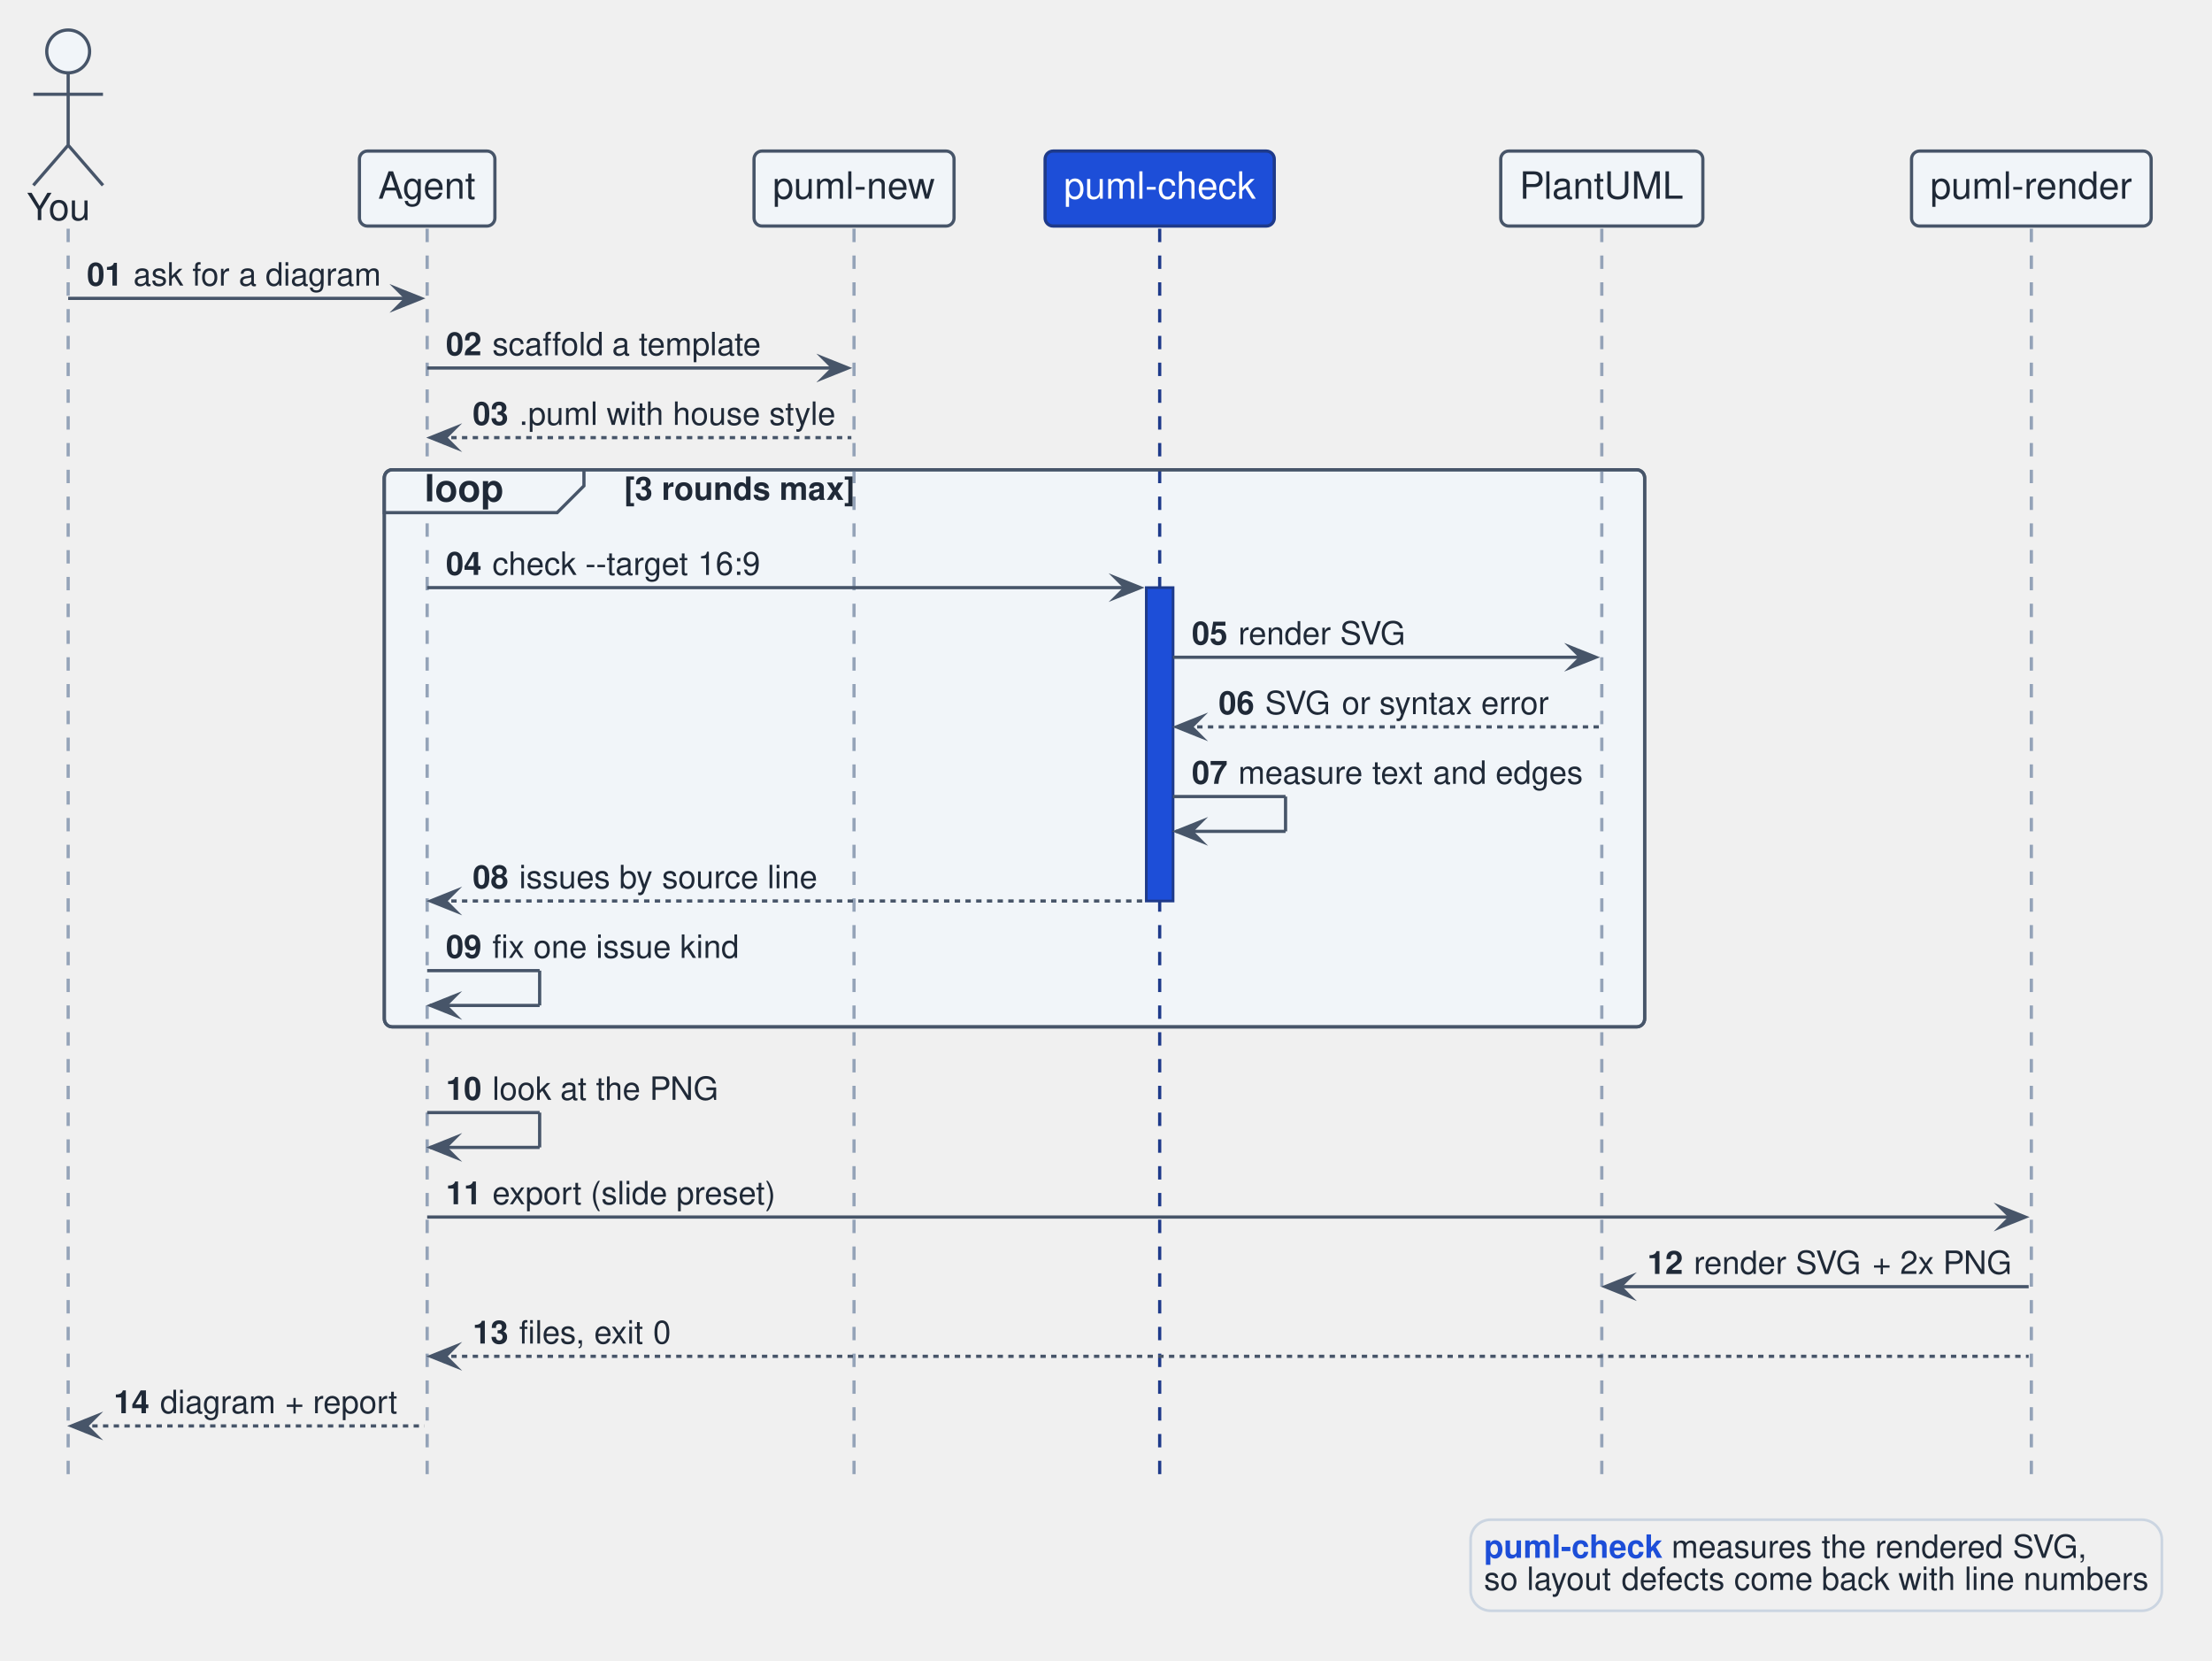
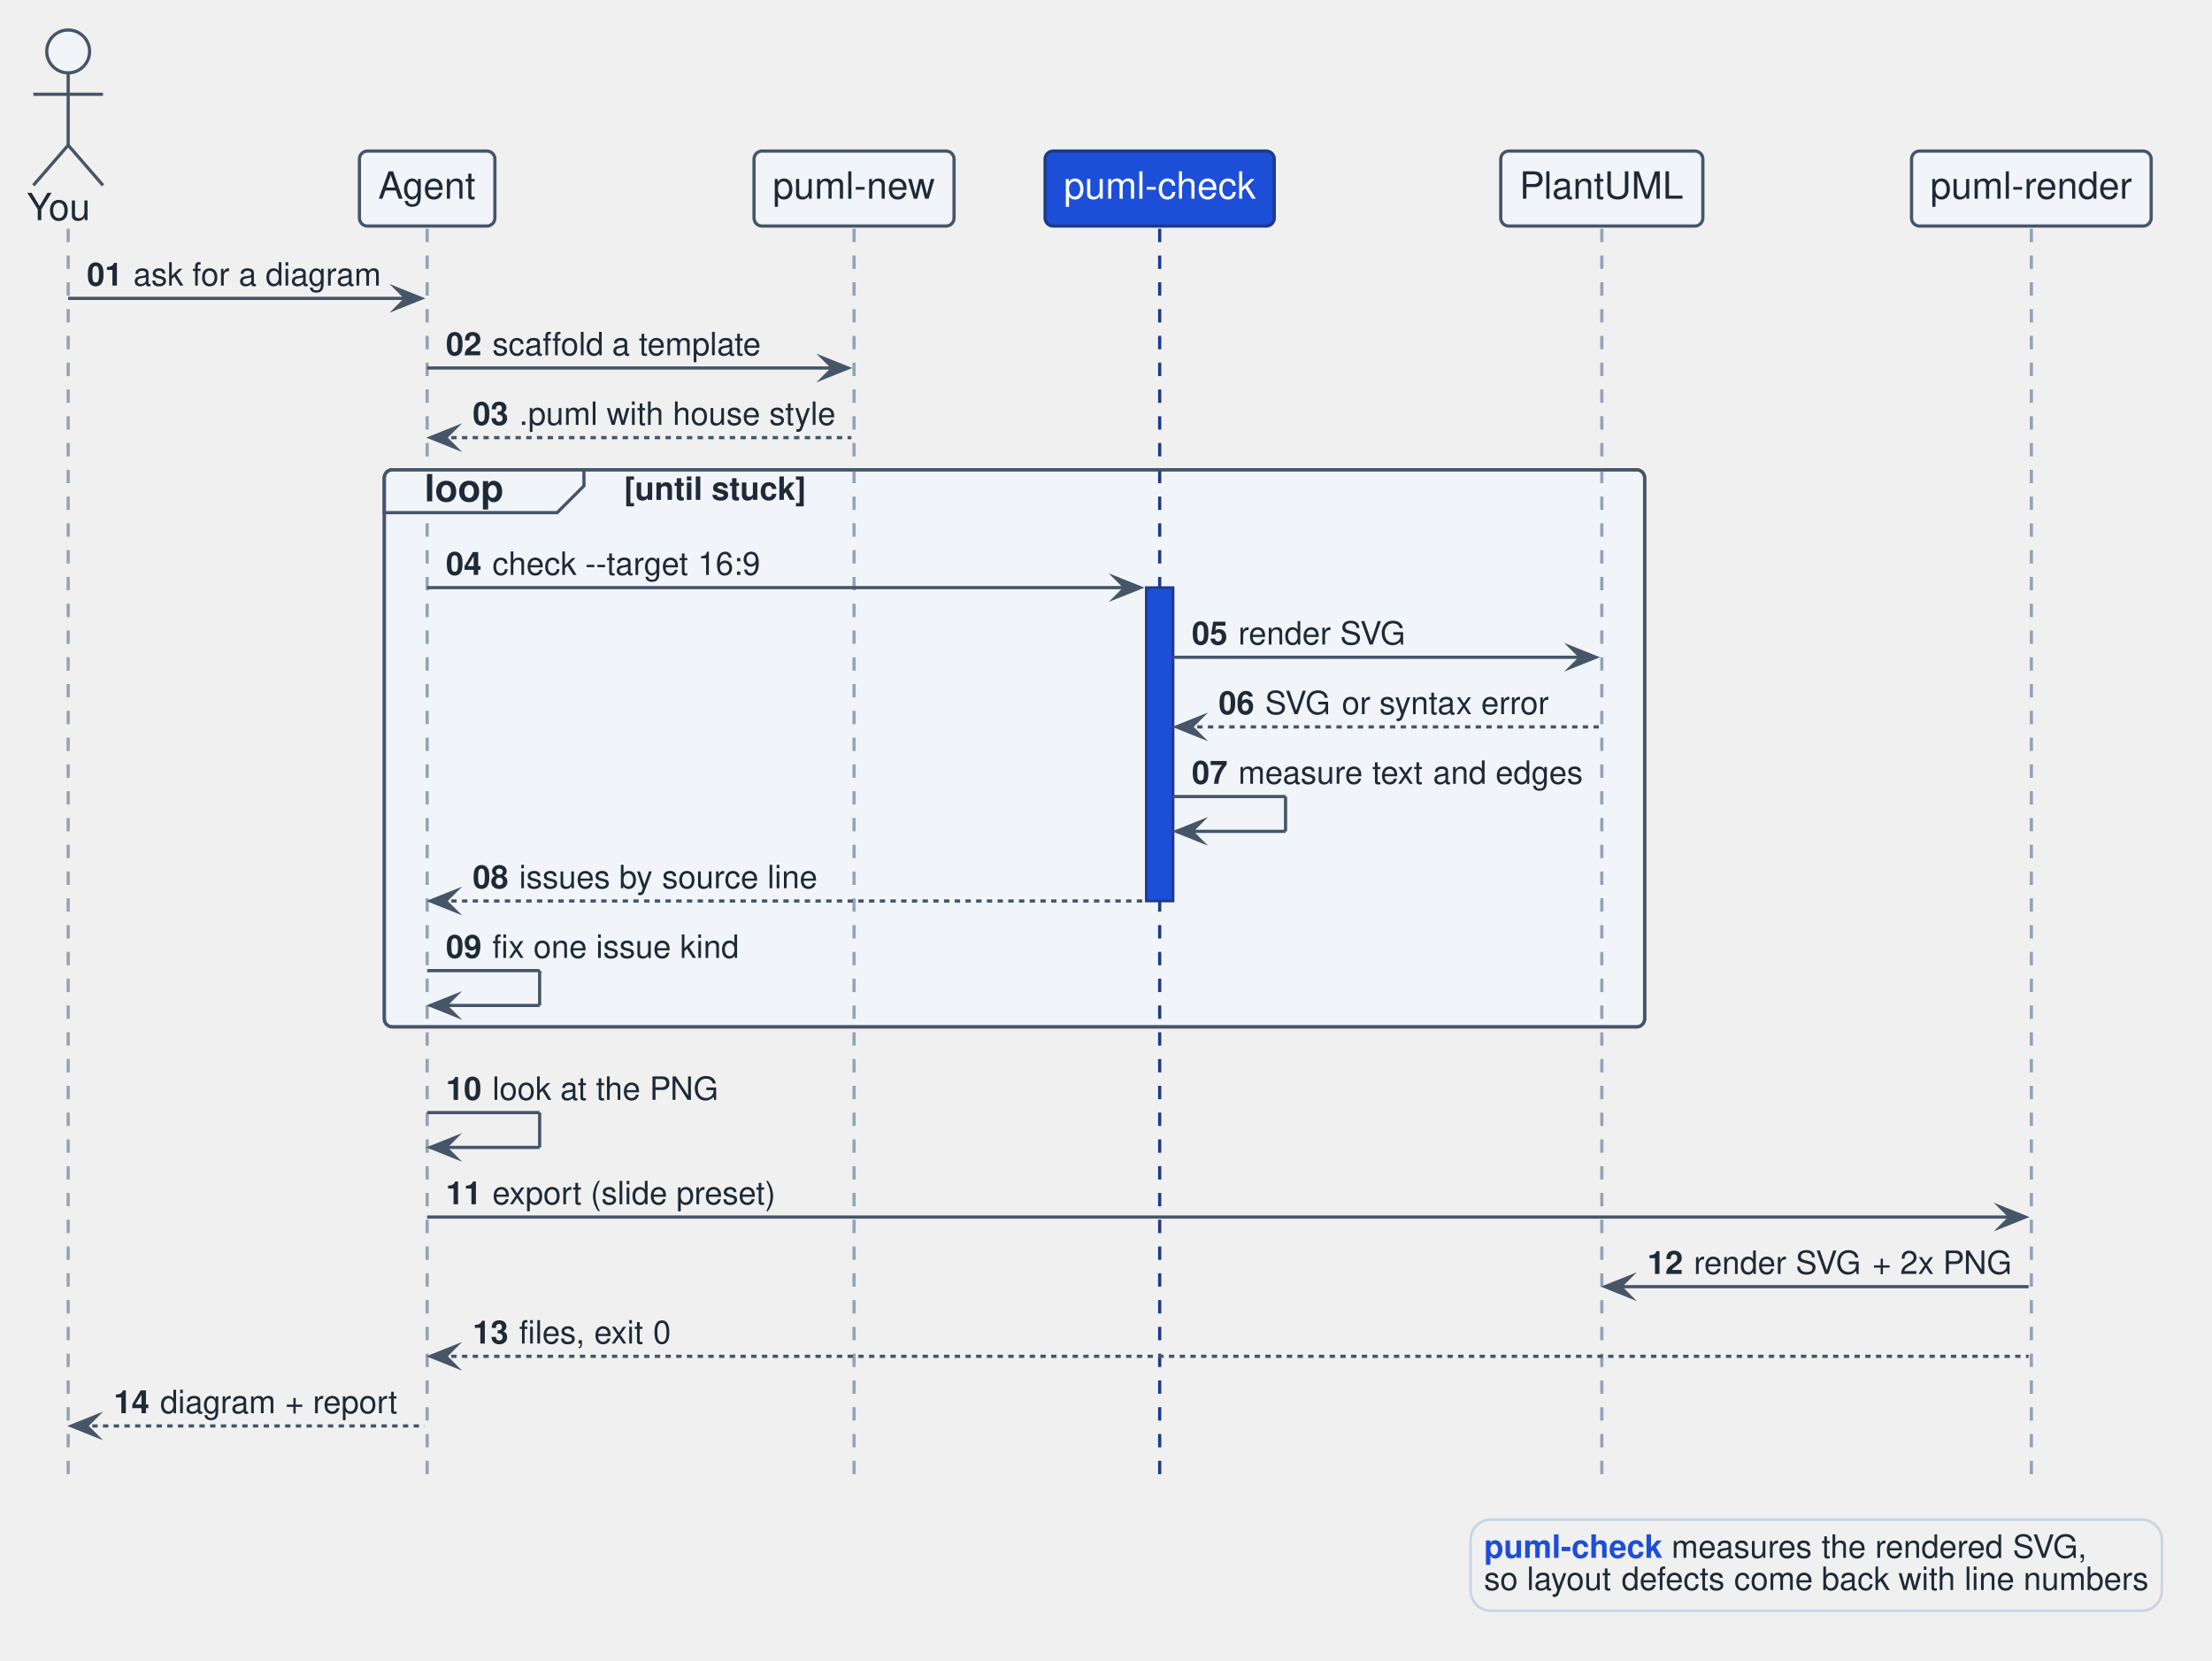
<svg xmlns="http://www.w3.org/2000/svg" version="1.1" data-diagram-type="SEQUENCE" style="width:826px;height:620px;background:#FFFFFF;" width="826px" height="620px" viewBox="0 0 826 620" zoomAndPan="magnify" preserveAspectRatio="none" contentStyleType="text/css">
  <defs />
  <g font-family="sans-serif" lengthAdjust="spacing">
    <rect x="143.51" y="175.4" width="470.632" height="208" fill="#F1F5F9" style="stroke:#F1F5F9;stroke-width:1;" rx="3" ry="3" />
    <rect x="143.51" y="175.4" width="470.632" height="208" fill="none" style="stroke:#475569;stroke-width:1.2;" rx="3" ry="3" />
    <g>
      <rect x="21.955" y="85.4" width="8" height="465" fill="#000" fill-opacity="0" />
      <line x1="25.455" y1="85.4" x2="25.455" y2="550.4" style="stroke:#94A3B8;stroke-width:1.2;stroke-dasharray:5,5;" />
    </g>
    <g>
      <rect x="156.01" y="85.4" width="8" height="465" fill="#000" fill-opacity="0" />
      <line x1="159.51" y1="85.4" x2="159.51" y2="550.4" style="stroke:#94A3B8;stroke-width:1.2;stroke-dasharray:5,5;" />
    </g>
    <g>
      <rect x="315.412" y="85.4" width="8" height="465" fill="#000" fill-opacity="0" />
      <line x1="318.912" y1="85.4" x2="318.912" y2="550.4" style="stroke:#94A3B8;stroke-width:1.2;stroke-dasharray:5,5;" />
    </g>
    <g>
      <rect x="429.546" y="85.4" width="8" height="465" fill="#000" fill-opacity="0" />
      <line x1="433.046" y1="85.4" x2="433.046" y2="550.4" style="stroke:#1E3A8A;stroke-width:1.2;stroke-dasharray:5,5;" />
    </g>
    <g>
      <rect x="428.046" y="219.4" width="10" height="117" fill="#1D4ED8" style="stroke:#1E3A8A;stroke-width:1;" />
    </g>
    <g>
      <rect x="594.642" y="85.4" width="8" height="465" fill="#000" fill-opacity="0" />
      <line x1="598.142" y1="85.4" x2="598.142" y2="550.4" style="stroke:#94A3B8;stroke-width:1.2;stroke-dasharray:5,5;" />
    </g>
    <g>
      <rect x="755.041" y="85.4" width="8" height="465" fill="#000" fill-opacity="0" />
      <line x1="758.541" y1="85.4" x2="758.541" y2="550.4" style="stroke:#94A3B8;stroke-width:1.2;stroke-dasharray:5,5;" />
    </g>
    <text x="10" y="82.18" fill="#1F2937" font-size="14" textLength="24.91" font-family="Helvetica">You</text>
    <ellipse cx="25.455" cy="19.2" rx="8" ry="8" fill="#F1F5F9" style="stroke:#475569;stroke-width:1.2;" />
    <path d="M25.455,27.2 L25.455,54.2 M12.455,35.2 L38.455,35.2 M25.455,54.2 L12.455,69.2 M25.455,54.2 L38.455,69.2" style="stroke:#475569;stroke-width:1.2;" fill="none" />
    <rect x="134.217" y="56.4" width="50.586" height="28" fill="#F1F5F9" style="stroke:#475569;stroke-width:1.2;" rx="3" ry="3" />
    <text x="141.217" y="74.18" fill="#1F2937" font-size="14" textLength="36.586" font-family="Helvetica">Agent</text>
    <rect x="281.567" y="56.4" width="74.689" height="28" fill="#F1F5F9" style="stroke:#475569;stroke-width:1.2;" rx="3" ry="3" />
    <text x="288.567" y="74.18" fill="#1F2937" font-size="14" textLength="60.689" font-family="Helvetica">puml-new</text>
    <rect x="390.257" y="56.4" width="85.579" height="28" fill="#1D4ED8" style="stroke:#1E3A8A;stroke-width:1.2;" rx="3" ry="3" />
    <text x="397.257" y="74.18" fill="#FFF" font-size="14" textLength="71.579" font-family="Helvetica">puml-check</text>
    <rect x="560.408" y="56.4" width="75.469" height="28" fill="#F1F5F9" style="stroke:#475569;stroke-width:1.2;" rx="3" ry="3" />
    <text x="567.408" y="74.18" fill="#1F2937" font-size="14" textLength="61.469" font-family="Helvetica">PlantUML</text>
    <rect x="713.803" y="56.4" width="89.476" height="28" fill="#F1F5F9" style="stroke:#475569;stroke-width:1.2;" rx="3" ry="3" />
    <text x="720.803" y="74.18" fill="#1F2937" font-size="14" textLength="75.476" font-family="Helvetica">puml-render</text>
    <polygon points="147.51,107.4,157.51,111.4,147.51,115.4,151.51,111.4" fill="#475569" style="stroke:#475569;stroke-width:1;stroke-linejoin:miter;stroke-miterlimit:10;" />
    <line x1="25.455" y1="111.4" x2="153.51" y2="111.4" style="stroke:#475569;stroke-width:1.2;" />
    <text x="32.455" y="106.64" fill="#1F2937" font-size="12" textLength="13.348" font-weight="700" font-family="Helvetica">01</text>
    <text x="49.803" y="106.64" fill="#1F2937" font-size="12" textLength="18.674" font-family="Helvetica">ask</text>
    <text x="68.477" y="106.64" fill="#1F2937" font-size="12" font-family="Helvetica"> </text>
    <text x="71.811" y="106.64" fill="#1F2937" font-size="12" textLength="14.004" font-family="Helvetica">for</text>
    <text x="85.814" y="106.64" fill="#1F2937" font-size="12" font-family="Helvetica"> </text>
    <text x="89.148" y="106.64" fill="#1F2937" font-size="12" font-family="Helvetica">a</text>
    <text x="95.822" y="106.64" fill="#1F2937" font-size="12" font-family="Helvetica"> </text>
    <text x="99.156" y="106.64" fill="#1F2937" font-size="12" textLength="43.354" font-family="Helvetica">diagram</text>
    <polygon points="306.912,133.4,316.912,137.4,306.912,141.4,310.912,137.4" fill="#475569" style="stroke:#475569;stroke-width:1;stroke-linejoin:miter;stroke-miterlimit:10;" />
    <line x1="159.51" y1="137.4" x2="312.912" y2="137.4" style="stroke:#475569;stroke-width:1.2;" />
    <text x="166.51" y="132.64" fill="#1F2937" font-size="12" textLength="13.348" font-weight="700" font-family="Helvetica">02</text>
    <text x="183.857" y="132.64" fill="#1F2937" font-size="12" textLength="41.355" font-family="Helvetica">scaffold</text>
    <text x="225.213" y="132.64" fill="#1F2937" font-size="12" font-family="Helvetica"> </text>
    <text x="228.547" y="132.64" fill="#1F2937" font-size="12" font-family="Helvetica">a</text>
    <text x="235.221" y="132.64" fill="#1F2937" font-size="12" font-family="Helvetica"> </text>
    <text x="238.555" y="132.64" fill="#1F2937" font-size="12" textLength="46.025" font-family="Helvetica">template</text>
    <polygon points="170.51,159.4,160.51,163.4,170.51,167.4,166.51,163.4" fill="#475569" style="stroke:#475569;stroke-width:1;stroke-linejoin:miter;stroke-miterlimit:10;" />
    <line x1="164.51" y1="163.4" x2="317.912" y2="163.4" style="stroke:#475569;stroke-width:1.2;stroke-dasharray:2,2;" />
    <text x="176.51" y="158.64" fill="#1F2937" font-size="12" textLength="13.348" font-weight="700" font-family="Helvetica">03</text>
    <text x="193.857" y="158.64" fill="#1F2937" font-size="12" textLength="29.344" font-family="Helvetica">.puml</text>
    <text x="223.201" y="158.64" fill="#1F2937" font-size="12" font-family="Helvetica"> </text>
    <text x="226.535" y="158.64" fill="#1F2937" font-size="12" textLength="21.34" font-family="Helvetica">with</text>
    <text x="247.875" y="158.64" fill="#1F2937" font-size="12" font-family="Helvetica"> </text>
    <text x="251.209" y="158.64" fill="#1F2937" font-size="12" textLength="32.695" font-family="Helvetica">house</text>
    <text x="283.904" y="158.64" fill="#1F2937" font-size="12" font-family="Helvetica"> </text>
    <text x="287.238" y="158.64" fill="#1F2937" font-size="12" textLength="24.674" font-family="Helvetica">style</text>
    <path d="M146.51,175.4 L218.055,175.4 L218.055,181.4 L208.055,191.4 L143.51,191.4 L143.51,178.4 A3,3 0 0 1 146.51,175.4" style="stroke:#475569;stroke-width:1.2;" fill="#F1F5F9" />
    <rect x="143.51" y="175.4" width="470.632" height="208" fill="none" style="stroke:#475569;stroke-width:1.2;" rx="3" ry="3" />
    <text x="158.51" y="187.18" fill="#1F2937" font-size="14" textLength="29.545" font-weight="700" font-family="Helvetica">loop</text>
-     <text x="233.055" y="186.64" fill="#1F2937" font-size="12" textLength="86.016" font-weight="700" font-family="Helvetica">[3 rounds max]</text>
+     <text x="233.055" y="186.64" fill="#1F2937" font-size="12" textLength="67.998" font-weight="700" font-family="Helvetica">[until stuck]</text>
    <polygon points="416.046,215.4,426.046,219.4,416.046,223.4,420.046,219.4" fill="#475569" style="stroke:#475569;stroke-width:1;stroke-linejoin:miter;stroke-miterlimit:10;" />
    <line x1="159.51" y1="219.4" x2="422.046" y2="219.4" style="stroke:#475569;stroke-width:1.2;" />
    <text x="166.51" y="214.64" fill="#1F2937" font-size="12" textLength="13.348" font-weight="700" font-family="Helvetica">04</text>
    <text x="183.857" y="214.64" fill="#1F2937" font-size="12" textLength="31.348" font-family="Helvetica">check</text>
    <text x="215.205" y="214.64" fill="#1F2937" font-size="12" font-family="Helvetica"> </text>
    <text x="218.539" y="214.64" fill="#1F2937" font-size="12" textLength="38.678" font-family="Helvetica">--target</text>
    <text x="257.217" y="214.64" fill="#1F2937" font-size="12" font-family="Helvetica"> </text>
    <text x="260.551" y="214.64" fill="#1F2937" font-size="12" textLength="23.355" font-family="Helvetica">16:9</text>
    <polygon points="586.142,241.4,596.142,245.4,586.142,249.4,590.142,245.4" fill="#475569" style="stroke:#475569;stroke-width:1;stroke-linejoin:miter;stroke-miterlimit:10;" />
    <line x1="438.046" y1="245.4" x2="592.142" y2="245.4" style="stroke:#475569;stroke-width:1.2;" />
    <text x="445.046" y="240.64" fill="#1F2937" font-size="12" textLength="13.348" font-weight="700" font-family="Helvetica">05</text>
    <text x="462.394" y="240.64" fill="#1F2937" font-size="12" textLength="34.688" font-family="Helvetica">render</text>
    <text x="497.082" y="240.64" fill="#1F2937" font-size="12" font-family="Helvetica"> </text>
    <text x="500.416" y="240.64" fill="#1F2937" font-size="12" textLength="25.342" font-family="Helvetica">SVG</text>
    <polygon points="449.046,267.4,439.046,271.4,449.046,275.4,445.046,271.4" fill="#475569" style="stroke:#475569;stroke-width:1;stroke-linejoin:miter;stroke-miterlimit:10;" />
    <line x1="443.046" y1="271.4" x2="597.142" y2="271.4" style="stroke:#475569;stroke-width:1.2;stroke-dasharray:2,2;" />
    <text x="455.046" y="266.64" fill="#1F2937" font-size="12" textLength="13.348" font-weight="700" font-family="Helvetica">06</text>
    <text x="472.394" y="266.64" fill="#1F2937" font-size="12" textLength="25.342" font-family="Helvetica">SVG</text>
    <text x="497.736" y="266.64" fill="#1F2937" font-size="12" font-family="Helvetica"> </text>
    <text x="501.07" y="266.64" fill="#1F2937" font-size="12" textLength="10.67" font-family="Helvetica">or</text>
    <text x="511.74" y="266.64" fill="#1F2937" font-size="12" font-family="Helvetica"> </text>
    <text x="515.074" y="266.64" fill="#1F2937" font-size="12" textLength="34.682" font-family="Helvetica">syntax</text>
    <text x="549.755" y="266.64" fill="#1F2937" font-size="12" font-family="Helvetica"> </text>
    <text x="553.089" y="266.64" fill="#1F2937" font-size="12" textLength="25.336" font-family="Helvetica">error</text>
    <line x1="438.046" y1="297.4" x2="480.046" y2="297.4" style="stroke:#475569;stroke-width:1.2;" />
    <line x1="480.046" y1="297.4" x2="480.046" y2="310.4" style="stroke:#475569;stroke-width:1.2;" />
    <line x1="439.046" y1="310.4" x2="480.046" y2="310.4" style="stroke:#475569;stroke-width:1.2;" />
    <polygon points="449.046,306.4,439.046,310.4,449.046,314.4,445.046,310.4" fill="#475569" style="stroke:#475569;stroke-width:1;stroke-linejoin:miter;stroke-miterlimit:10;" />
    <text x="445.046" y="292.64" fill="#1F2937" font-size="12" textLength="13.348" font-weight="700" font-family="Helvetica">07</text>
    <text x="462.394" y="292.64" fill="#1F2937" font-size="12" textLength="46.688" font-family="Helvetica">measure</text>
    <text x="509.082" y="292.64" fill="#1F2937" font-size="12" font-family="Helvetica"> </text>
    <text x="512.416" y="292.64" fill="#1F2937" font-size="12" textLength="19.342" font-family="Helvetica">text</text>
    <text x="531.757" y="292.64" fill="#1F2937" font-size="12" font-family="Helvetica"> </text>
    <text x="535.091" y="292.64" fill="#1F2937" font-size="12" textLength="20.021" font-family="Helvetica">and</text>
    <text x="555.113" y="292.64" fill="#1F2937" font-size="12" font-family="Helvetica"> </text>
    <text x="558.447" y="292.64" fill="#1F2937" font-size="12" textLength="32.695" font-family="Helvetica">edges</text>
    <polygon points="170.51,332.4,160.51,336.4,170.51,340.4,166.51,336.4" fill="#475569" style="stroke:#475569;stroke-width:1;stroke-linejoin:miter;stroke-miterlimit:10;" />
    <line x1="164.51" y1="336.4" x2="427.046" y2="336.4" style="stroke:#475569;stroke-width:1.2;stroke-dasharray:2,2;" />
    <text x="176.51" y="331.64" fill="#1F2937" font-size="12" textLength="13.348" font-weight="700" font-family="Helvetica">08</text>
    <text x="193.857" y="331.64" fill="#1F2937" font-size="12" textLength="34.014" font-family="Helvetica">issues</text>
    <text x="227.871" y="331.64" fill="#1F2937" font-size="12" font-family="Helvetica"> </text>
    <text x="231.205" y="331.64" fill="#1F2937" font-size="12" textLength="12.674" font-family="Helvetica">by</text>
    <text x="243.879" y="331.64" fill="#1F2937" font-size="12" font-family="Helvetica"> </text>
    <text x="247.213" y="331.64" fill="#1F2937" font-size="12" textLength="36.018" font-family="Helvetica">source</text>
    <text x="283.23" y="331.64" fill="#1F2937" font-size="12" font-family="Helvetica"> </text>
    <text x="286.564" y="331.64" fill="#1F2937" font-size="12" textLength="18.68" font-family="Helvetica">line</text>
    <line x1="159.51" y1="362.4" x2="201.51" y2="362.4" style="stroke:#475569;stroke-width:1.2;" />
    <line x1="201.51" y1="362.4" x2="201.51" y2="375.4" style="stroke:#475569;stroke-width:1.2;" />
    <line x1="160.51" y1="375.4" x2="201.51" y2="375.4" style="stroke:#475569;stroke-width:1.2;" />
    <polygon points="170.51,371.4,160.51,375.4,170.51,379.4,166.51,375.4" fill="#475569" style="stroke:#475569;stroke-width:1;stroke-linejoin:miter;stroke-miterlimit:10;" />
    <text x="166.51" y="357.64" fill="#1F2937" font-size="12" textLength="13.348" font-weight="700" font-family="Helvetica">09</text>
    <text x="183.857" y="357.64" fill="#1F2937" font-size="12" textLength="12" font-family="Helvetica">fix</text>
    <text x="195.857" y="357.64" fill="#1F2937" font-size="12" font-family="Helvetica"> </text>
    <text x="199.191" y="357.64" fill="#1F2937" font-size="12" textLength="20.021" font-family="Helvetica">one</text>
    <text x="219.213" y="357.64" fill="#1F2937" font-size="12" font-family="Helvetica"> </text>
    <text x="222.547" y="357.64" fill="#1F2937" font-size="12" textLength="28.014" font-family="Helvetica">issue</text>
    <text x="250.561" y="357.64" fill="#1F2937" font-size="12" font-family="Helvetica"> </text>
    <text x="253.895" y="357.64" fill="#1F2937" font-size="12" textLength="22.014" font-family="Helvetica">kind</text>
    <line x1="159.51" y1="415.4" x2="201.51" y2="415.4" style="stroke:#475569;stroke-width:1.2;" />
    <line x1="201.51" y1="415.4" x2="201.51" y2="428.4" style="stroke:#475569;stroke-width:1.2;" />
    <line x1="160.51" y1="428.4" x2="201.51" y2="428.4" style="stroke:#475569;stroke-width:1.2;" />
    <polygon points="170.51,424.4,160.51,428.4,170.51,432.4,166.51,428.4" fill="#475569" style="stroke:#475569;stroke-width:1;stroke-linejoin:miter;stroke-miterlimit:10;" />
    <text x="166.51" y="410.64" fill="#1F2937" font-size="12" textLength="13.348" font-weight="700" font-family="Helvetica">10</text>
    <text x="183.857" y="410.64" fill="#1F2937" font-size="12" textLength="22.014" font-family="Helvetica">look</text>
    <text x="205.871" y="410.64" fill="#1F2937" font-size="12" font-family="Helvetica"> </text>
    <text x="209.205" y="410.64" fill="#1F2937" font-size="12" textLength="10.008" font-family="Helvetica">at</text>
    <text x="219.213" y="410.64" fill="#1F2937" font-size="12" font-family="Helvetica"> </text>
    <text x="222.547" y="410.64" fill="#1F2937" font-size="12" textLength="16.682" font-family="Helvetica">the</text>
    <text x="239.229" y="410.64" fill="#1F2937" font-size="12" font-family="Helvetica"> </text>
    <text x="242.563" y="410.64" fill="#1F2937" font-size="12" textLength="26.004" font-family="Helvetica">PNG</text>
    <polygon points="746.541,450.4,756.541,454.4,746.541,458.4,750.541,454.4" fill="#475569" style="stroke:#475569;stroke-width:1;stroke-linejoin:miter;stroke-miterlimit:10;" />
    <line x1="159.51" y1="454.4" x2="752.541" y2="454.4" style="stroke:#475569;stroke-width:1.2;" />
    <text x="166.51" y="449.64" fill="#1F2937" font-size="12" textLength="13.348" font-weight="700" font-family="Helvetica">11</text>
    <text x="183.857" y="449.64" fill="#1F2937" font-size="12" textLength="33.352" font-family="Helvetica">export</text>
    <text x="217.209" y="449.64" fill="#1F2937" font-size="12" font-family="Helvetica"> </text>
    <text x="220.543" y="449.64" fill="#1F2937" font-size="12" textLength="28.676" font-family="Helvetica">(slide</text>
    <text x="249.219" y="449.64" fill="#1F2937" font-size="12" font-family="Helvetica"> </text>
    <text x="252.553" y="449.64" fill="#1F2937" font-size="12" textLength="37.348" font-family="Helvetica">preset)</text>
    <polygon points="609.142,476.4,599.142,480.4,609.142,484.4,605.142,480.4" fill="#475569" style="stroke:#475569;stroke-width:1;stroke-linejoin:miter;stroke-miterlimit:10;" />
    <line x1="603.142" y1="480.4" x2="757.541" y2="480.4" style="stroke:#475569;stroke-width:1.2;" />
    <text x="615.142" y="475.64" fill="#1F2937" font-size="12" textLength="13.348" font-weight="700" font-family="Helvetica">12</text>
    <text x="632.49" y="475.64" fill="#1F2937" font-size="12" textLength="34.688" font-family="Helvetica">render</text>
    <text x="667.177" y="475.64" fill="#1F2937" font-size="12" font-family="Helvetica"> </text>
    <text x="670.511" y="475.64" fill="#1F2937" font-size="12" textLength="25.342" font-family="Helvetica">SVG</text>
    <text x="695.853" y="475.64" fill="#1F2937" font-size="12" font-family="Helvetica"> </text>
    <text x="699.187" y="475.64" fill="#1F2937" font-size="12" font-family="Helvetica">+</text>
    <text x="706.195" y="475.64" fill="#1F2937" font-size="12" font-family="Helvetica"> </text>
    <text x="709.529" y="475.64" fill="#1F2937" font-size="12" textLength="12.674" font-family="Helvetica">2x</text>
    <text x="722.203" y="475.64" fill="#1F2937" font-size="12" font-family="Helvetica"> </text>
    <text x="725.537" y="475.64" fill="#1F2937" font-size="12" textLength="26.004" font-family="Helvetica">PNG</text>
    <polygon points="170.51,502.4,160.51,506.4,170.51,510.4,166.51,506.4" fill="#475569" style="stroke:#475569;stroke-width:1;stroke-linejoin:miter;stroke-miterlimit:10;" />
    <line x1="164.51" y1="506.4" x2="757.541" y2="506.4" style="stroke:#475569;stroke-width:1.2;stroke-dasharray:2,2;" />
    <text x="176.51" y="501.64" fill="#1F2937" font-size="12" textLength="13.348" font-weight="700" font-family="Helvetica">13</text>
    <text x="193.857" y="501.64" fill="#1F2937" font-size="12" textLength="24.674" font-family="Helvetica">files,</text>
    <text x="218.531" y="501.64" fill="#1F2937" font-size="12" font-family="Helvetica"> </text>
    <text x="221.865" y="501.64" fill="#1F2937" font-size="12" textLength="18.674" font-family="Helvetica">exit</text>
    <text x="240.539" y="501.64" fill="#1F2937" font-size="12" font-family="Helvetica"> </text>
    <text x="243.873" y="501.64" fill="#1F2937" font-size="12" font-family="Helvetica">0</text>
    <polygon points="36.455,528.4,26.455,532.4,36.455,536.4,32.455,532.4" fill="#475569" style="stroke:#475569;stroke-width:1;stroke-linejoin:miter;stroke-miterlimit:10;" />
    <line x1="30.455" y1="532.4" x2="158.51" y2="532.4" style="stroke:#475569;stroke-width:1.2;stroke-dasharray:2,2;" />
    <text x="42.455" y="527.64" fill="#1F2937" font-size="12" textLength="13.348" font-weight="700" font-family="Helvetica">14</text>
    <text x="59.803" y="527.64" fill="#1F2937" font-size="12" textLength="43.354" font-family="Helvetica">diagram</text>
    <text x="103.156" y="527.64" fill="#1F2937" font-size="12" font-family="Helvetica"> </text>
    <text x="106.49" y="527.64" fill="#1F2937" font-size="12" font-family="Helvetica">+</text>
    <text x="113.498" y="527.64" fill="#1F2937" font-size="12" font-family="Helvetica"> </text>
    <text x="116.832" y="527.64" fill="#1F2937" font-size="12" textLength="31.348" font-family="Helvetica">report</text>
    <g class="legend" data-source-line="58">
      <rect x="549.157" y="567.4" width="258.121" height="34" fill="none" style="stroke:#CBD5E1;stroke-width:1;" rx="7.5" ry="7.5" />
      <text x="554.157" y="581.64" fill="#1D4ED8" font-size="12" textLength="66.686" font-weight="700" font-family="Helvetica">puml-check</text>
      <text x="620.843" y="581.64" fill="#1F2937" font-size="12" font-family="Helvetica"> </text>
      <text x="624.177" y="581.64" fill="#1F2937" font-size="12" textLength="52.688" font-family="Helvetica">measures</text>
      <text x="676.864" y="581.64" fill="#1F2937" font-size="12" font-family="Helvetica"> </text>
      <text x="680.198" y="581.64" fill="#1F2937" font-size="12" textLength="16.682" font-family="Helvetica">the</text>
      <text x="696.88" y="581.64" fill="#1F2937" font-size="12" font-family="Helvetica"> </text>
      <text x="700.214" y="581.64" fill="#1F2937" font-size="12" textLength="48.035" font-family="Helvetica">rendered</text>
      <text x="748.249" y="581.64" fill="#1F2937" font-size="12" font-family="Helvetica"> </text>
      <text x="751.583" y="581.64" fill="#1F2937" font-size="12" textLength="28.676" font-family="Helvetica">SVG,</text>
      <text x="554.157" y="593.64" fill="#1F2937" font-size="12" textLength="12.674" font-family="Helvetica">so</text>
      <text x="566.831" y="593.64" fill="#1F2937" font-size="12" font-family="Helvetica"> </text>
      <text x="570.165" y="593.64" fill="#1F2937" font-size="12" textLength="32.021" font-family="Helvetica">layout</text>
      <text x="602.187" y="593.64" fill="#1F2937" font-size="12" font-family="Helvetica"> </text>
      <text x="605.521" y="593.64" fill="#1F2937" font-size="12" textLength="38.689" font-family="Helvetica">defects</text>
      <text x="644.21" y="593.64" fill="#1F2937" font-size="12" font-family="Helvetica"> </text>
      <text x="647.544" y="593.64" fill="#1F2937" font-size="12" textLength="29.344" font-family="Helvetica">come</text>
      <text x="676.888" y="593.64" fill="#1F2937" font-size="12" font-family="Helvetica"> </text>
      <text x="680.222" y="593.64" fill="#1F2937" font-size="12" textLength="25.348" font-family="Helvetica">back</text>
      <text x="705.569" y="593.64" fill="#1F2937" font-size="12" font-family="Helvetica"> </text>
      <text x="708.903" y="593.64" fill="#1F2937" font-size="12" textLength="21.34" font-family="Helvetica">with</text>
      <text x="730.243" y="593.64" fill="#1F2937" font-size="12" font-family="Helvetica"> </text>
      <text x="733.577" y="593.64" fill="#1F2937" font-size="12" textLength="18.68" font-family="Helvetica">line</text>
      <text x="752.257" y="593.64" fill="#1F2937" font-size="12" font-family="Helvetica"> </text>
      <text x="755.591" y="593.64" fill="#1F2937" font-size="12" textLength="46.688" font-family="Helvetica">numbers</text>
    </g>
  </g>
</svg>
